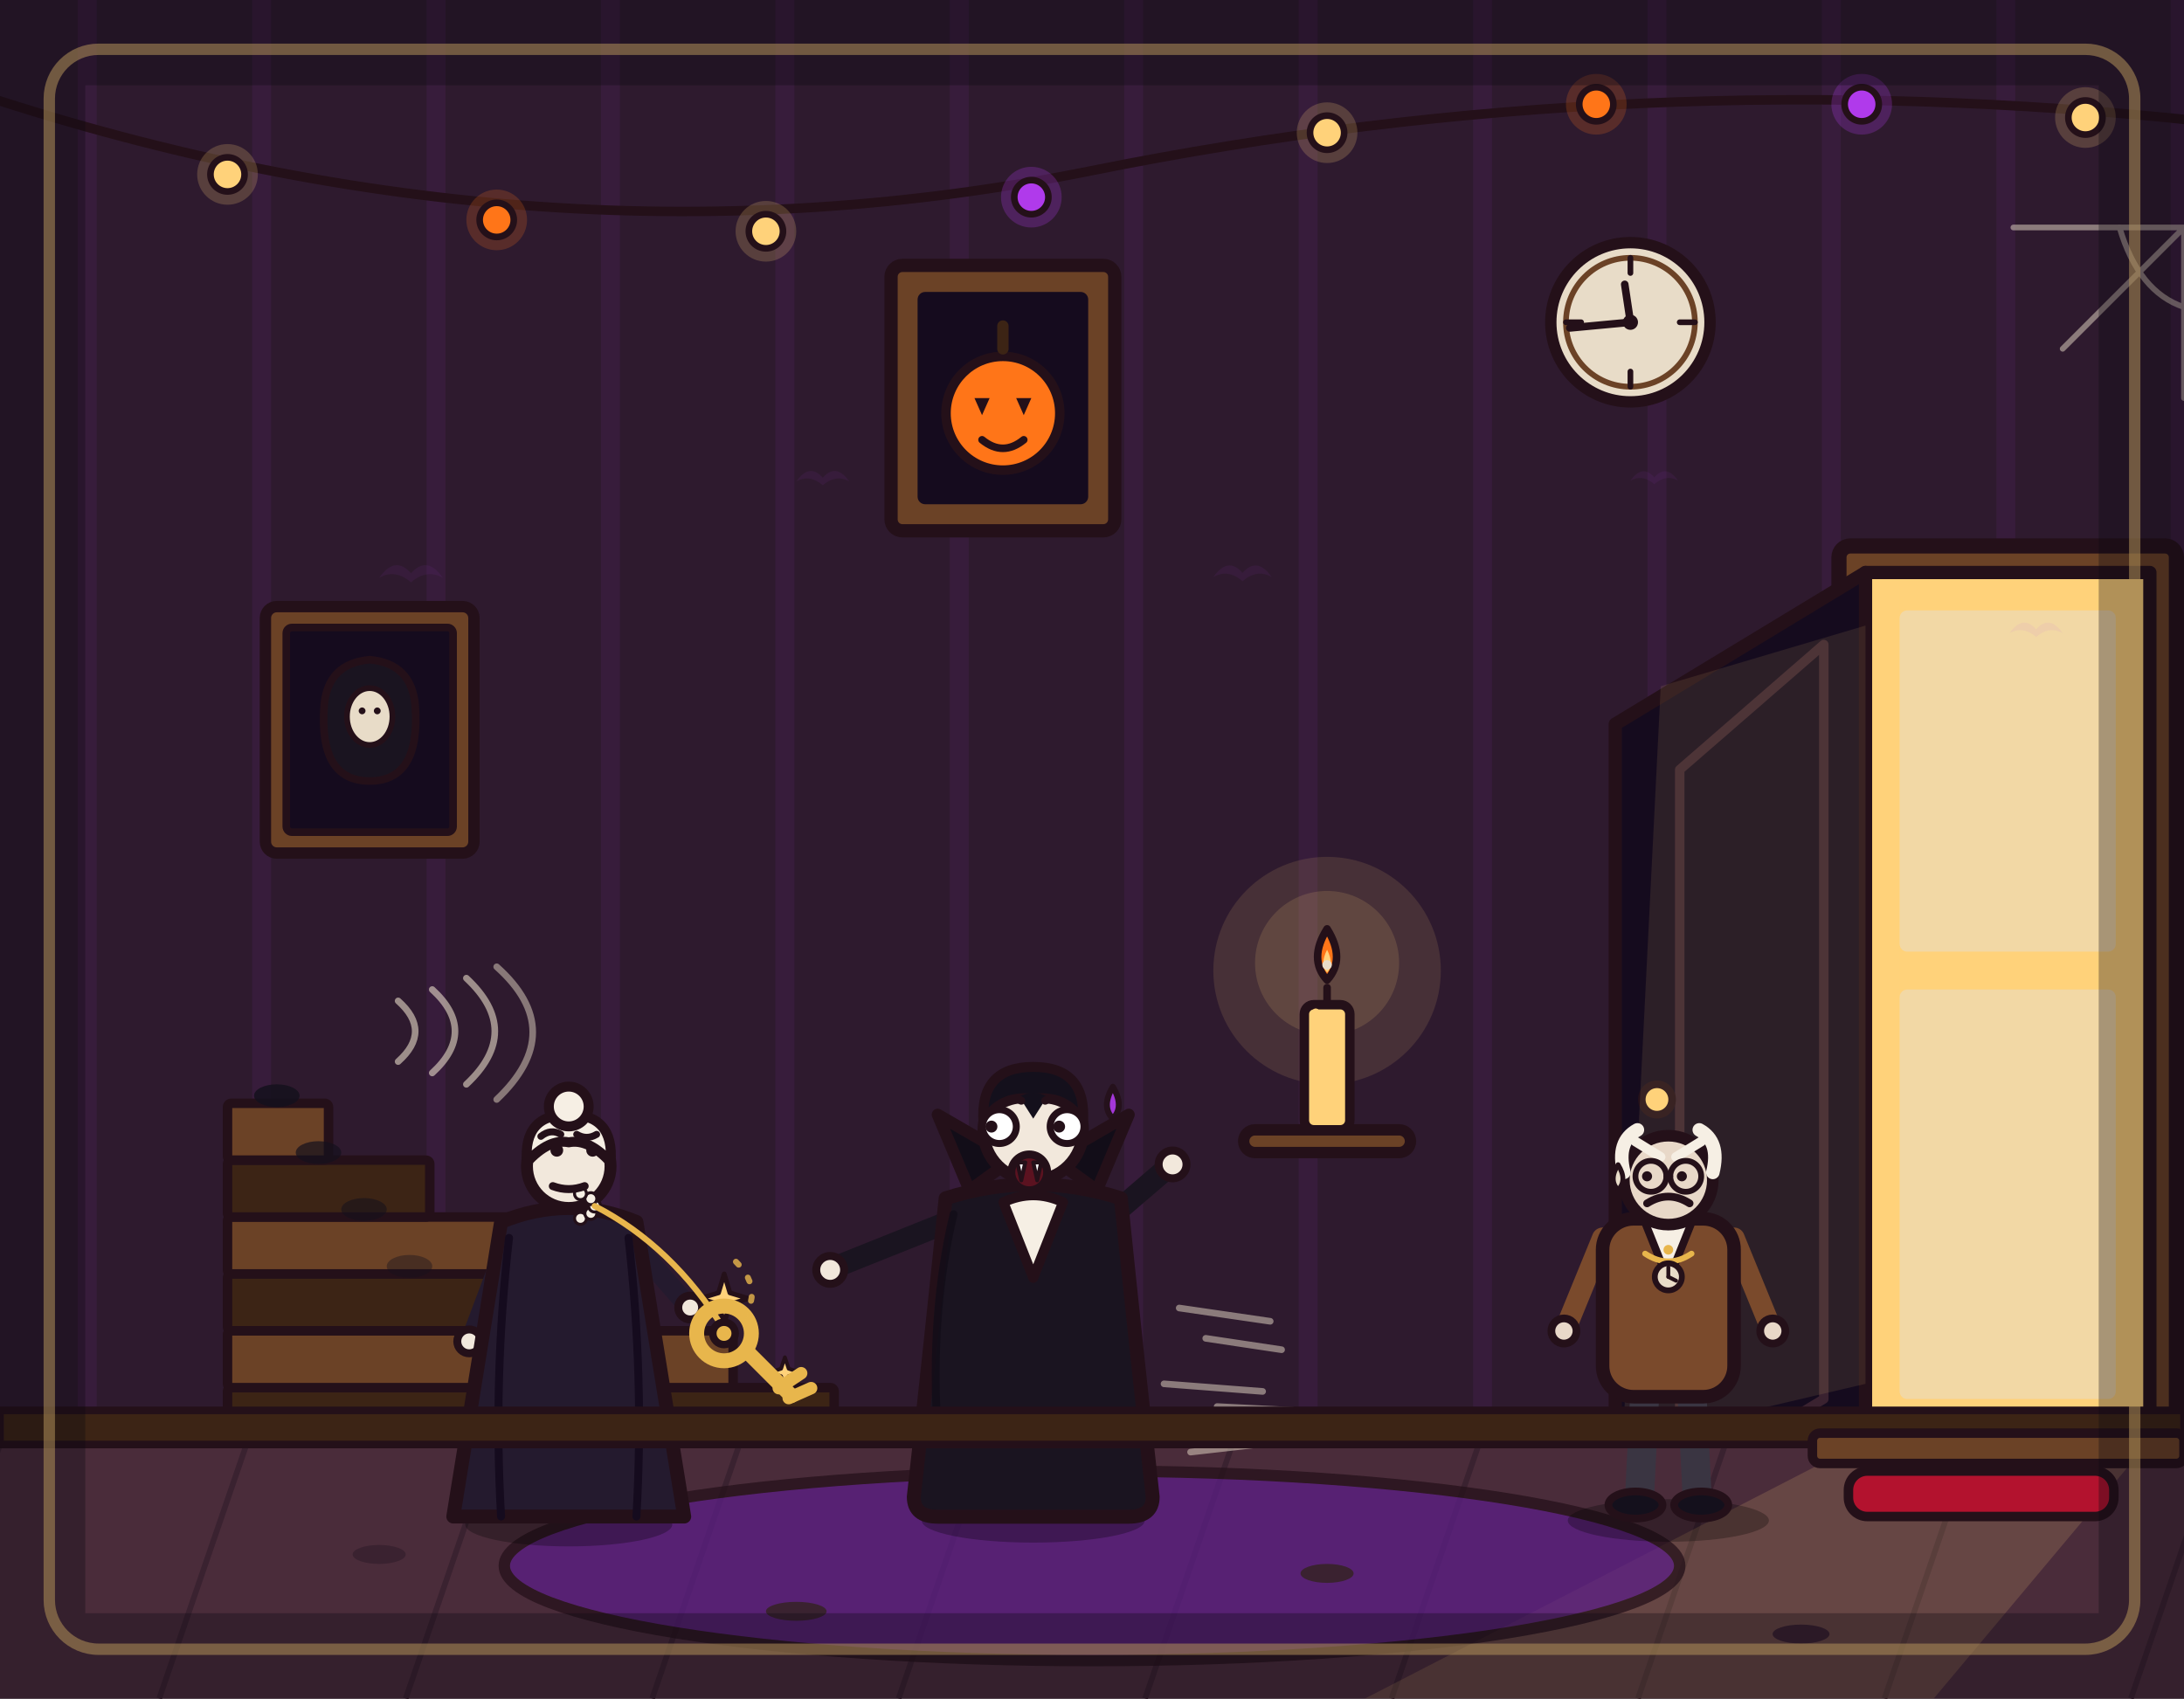
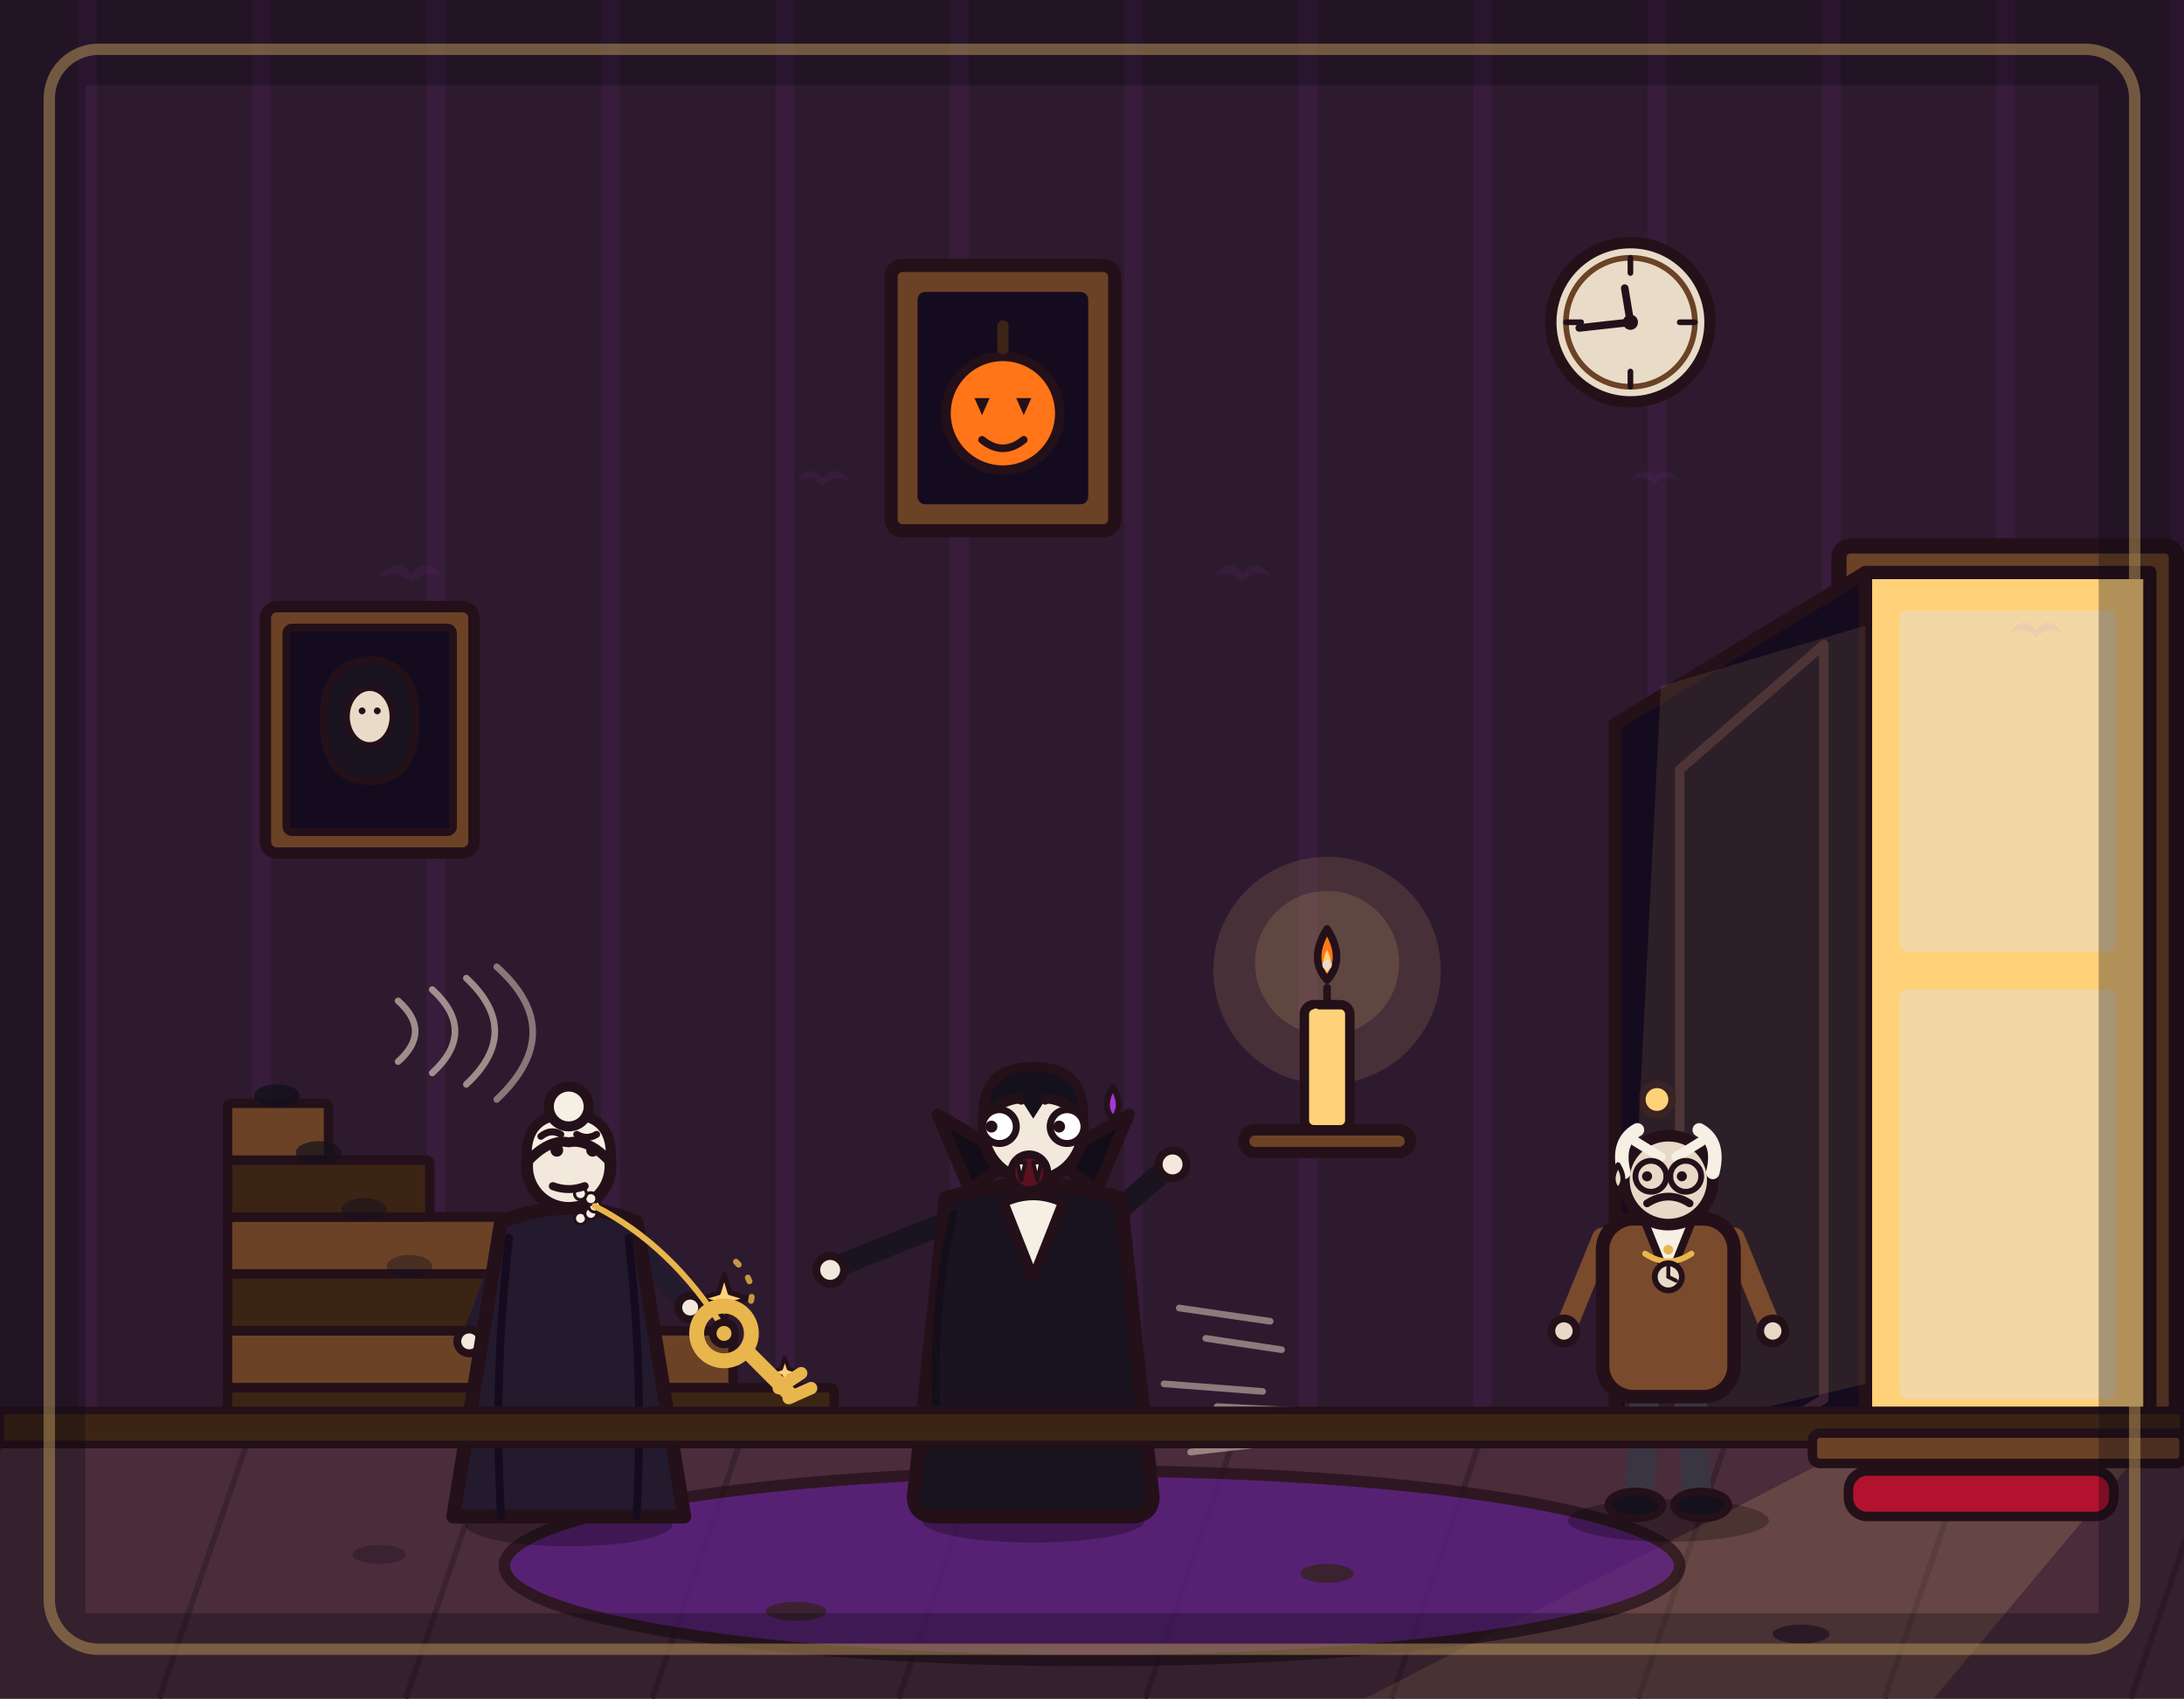
<svg xmlns="http://www.w3.org/2000/svg" viewBox="0 0 1152 896" width="1152" height="896">
  <rect x="0" y="0" width="1152" height="896" fill="#2e1a2e" />
  <path d="M46 0V762M138 0V762M230 0V762M322 0V762M414 0V762M506 0V762M598 0V762M690 0V762M782 0V762M874 0V762M966 0V762M1058 0V762M1150 0V762" stroke="#b03aeb" stroke-width="10" opacity=".07" fill="none" />
-   <path d="M-10 50 Q288 148 576 90 Q864 32 1162 64" fill="none" stroke="#241019" stroke-width="5" stroke-linecap="round" />
-   <circle cx="120" cy="92" r="16" fill="#ffd27a" opacity=".2" />
-   <circle cx="120" cy="92" r="9" fill="#ffd27a" stroke="#241019" stroke-width="3.5" />
-   <circle cx="262" cy="116" r="16" fill="#ff7518" opacity=".2" />
-   <circle cx="262" cy="116" r="9" fill="#ff7518" stroke="#241019" stroke-width="3.5" />
-   <circle cx="404" cy="122" r="16" fill="#ffd27a" opacity=".2" />
-   <circle cx="404" cy="122" r="9" fill="#ffd27a" stroke="#241019" stroke-width="3.5" />
-   <circle cx="544" cy="104" r="16" fill="#b03aeb" opacity=".25" />
-   <circle cx="544" cy="104" r="9" fill="#b03aeb" stroke="#241019" stroke-width="3.5" />
-   <circle cx="700" cy="70" r="16" fill="#ffd27a" opacity=".2" />
-   <circle cx="700" cy="70" r="9" fill="#ffd27a" stroke="#241019" stroke-width="3.5" />
-   <circle cx="842" cy="55" r="16" fill="#ff7518" opacity=".2" />
-   <circle cx="842" cy="55" r="9" fill="#ff7518" stroke="#241019" stroke-width="3.5" />
-   <circle cx="982" cy="55" r="16" fill="#b03aeb" opacity=".25" />
-   <circle cx="982" cy="55" r="9" fill="#b03aeb" stroke="#241019" stroke-width="3.5" />
-   <circle cx="1100" cy="62" r="16" fill="#ffd27a" opacity=".2" />
-   <circle cx="1100" cy="62" r="9" fill="#ffd27a" stroke="#241019" stroke-width="3.5" />
  <g>
    <rect x="470" y="140" width="118" height="140" rx="6" fill="#6b4226" stroke="#241019" stroke-width="7" stroke-linejoin="round" />
    <rect x="484" y="154" width="90" height="112" rx="4" fill="#150b1e" />
    <circle cx="529" cy="218" r="30" fill="#ff7518" stroke="#241019" stroke-width="5" />
    <path d="M529 184 L529 172" stroke="#3c2415" stroke-width="6" stroke-linecap="round" />
    <path d="M514 210 L522 210 L518 219 Z" fill="#241019" />
    <path d="M536 210 L544 210 L540 219 Z" fill="#241019" />
    <path d="M518 232 Q529 241 540 232" fill="none" stroke="#241019" stroke-width="4" stroke-linecap="round" />
  </g>
  <circle cx="700" cy="512" r="60" fill="#ffd27a" opacity=".12" />
  <circle cx="700" cy="508" r="38" fill="#ffd27a" opacity=".14" />
  <rect x="656" y="596" width="88" height="12" rx="6" fill="#6b4226" stroke="#241019" stroke-width="6" stroke-linejoin="round" />
  <rect x="688" y="530" width="24" height="66" rx="5" fill="#ffd27a" stroke="#241019" stroke-width="5" stroke-linejoin="round" />
  <path d="M694 534 q4 12 0 20" fill="none" stroke="#ffd27a" stroke-width="4" stroke-linecap="round" />
  <line x1="700" y1="530" x2="700" y2="521" stroke="#241019" stroke-width="4" stroke-linecap="round" />
  <path d="M700 490 Q710 506 700 517 Q690 506 700 490 Z" fill="#ff7518" stroke="#241019" stroke-width="4" stroke-linejoin="round" />
  <path d="M700 501 Q704 509 700 513 Q696 509 700 501 Z" fill="#ffd27a" />
  <circle cx="700" cy="509" r="2.5" fill="#e8dcc8" />
  <g>
    <rect x="120" y="732" width="320" height="30" rx="2" fill="#3c2415" stroke="#241019" stroke-width="5" stroke-linejoin="round" />
    <rect x="120" y="702" width="266.7" height="30" rx="2" fill="#6b4226" stroke="#241019" stroke-width="5" stroke-linejoin="round" />
    <rect x="120" y="672" width="213.3" height="30" rx="2" fill="#3c2415" stroke="#241019" stroke-width="5" stroke-linejoin="round" />
    <rect x="120" y="642" width="160" height="30" rx="2" fill="#6b4226" stroke="#241019" stroke-width="5" stroke-linejoin="round" />
    <rect x="120" y="612" width="106.7" height="30" rx="2" fill="#3c2415" stroke="#241019" stroke-width="5" stroke-linejoin="round" />
    <rect x="120" y="582" width="53.3" height="30" rx="2" fill="#6b4226" stroke="#241019" stroke-width="5" stroke-linejoin="round" />
    <ellipse cx="146" cy="578" rx="12" ry="6" fill="#14101c" opacity=".85" />
    <ellipse cx="168" cy="608" rx="12" ry="6" fill="#14101c" opacity=".7" />
    <ellipse cx="192" cy="638" rx="12" ry="6" fill="#14101c" opacity=".55" />
    <ellipse cx="216" cy="668" rx="12" ry="6" fill="#14101c" opacity=".4" />
    <g fill="none" stroke="#e8dcc8" stroke-width="3.5" stroke-linecap="round" opacity=".6">
      <path d="M210 560 Q228 544 210 528" />
      <path d="M228 566 Q252 544 228 522" />
      <path d="M246 572 Q276 544 246 516" />
      <path d="M262 580 Q300 544 262 510" opacity=".8" />
    </g>
  </g>
  <g>
    <rect x="970" y="288" width="178" height="472" rx="6" fill="#6b4226" stroke="#241019" stroke-width="8" stroke-linejoin="round" />
    <rect x="984" y="302" width="150" height="458" fill="#ffd27a" stroke="#241019" stroke-width="7" stroke-linejoin="round" />
    <rect x="1002" y="322" width="114" height="180" rx="4" fill="#e8dcc8" opacity=".55" />
    <rect x="1002" y="522" width="114" height="216" rx="4" fill="#e8dcc8" opacity=".55" />
    <polygon points="984,302 984,760 852,828 852,382" fill="#150b1e" stroke="#241019" stroke-width="7" stroke-linejoin="round" />
    <polygon points="962,340 962,738 886,784 886,406" fill="none" stroke="#3a2230" stroke-width="5" stroke-linejoin="round" />
    <circle cx="874" cy="580" r="8" fill="#ffd27a" stroke="#241019" stroke-width="4" />
  </g>
  <rect x="0" y="760" width="1152" height="136" fill="#4a2c3a" />
  <path d="M0 762 L-46 896M130 762 L84 896M260 762 L214 896M390 762 L344 896M520 762 L474 896M650 762 L604 896M780 762 L734 896M910 762 L864 896M1040 762 L994 896M1170 762 L1124 896" stroke="#3a2230" stroke-width="3" fill="none" />
  <line x1="0" y1="761" x2="1152" y2="761" stroke="#241019" stroke-width="6" stroke-linecap="round" />
  <polygon points="984,760 1134,760 1020,896 720,896" fill="#ffd27a" opacity=".16" />
  <polygon points="984,330 984,730 856,760 876,362" fill="#ffd27a" opacity=".1" />
  <ellipse cx="576" cy="826" rx="310" ry="50" fill="#5b1e86" stroke="#241019" stroke-width="6" stroke-linejoin="round" opacity=".75" />
  <path d="M382 672 L385 682 L395 685 L385 688 L382 698 L379 688 L369 685 L379 682 Z" fill="#ffd27a" stroke="#241019" stroke-width="2.5" stroke-linejoin="round" />
  <path d="M414 716 L416 722 L422 724 L416 726 L414 732 L412 726 L406 724 L412 722 Z" fill="#ffd27a" stroke="#241019" stroke-width="2" stroke-linejoin="round" />
  <g transform="translate(300 800) scale(1.05)">
    <ellipse cx="0" cy="4" rx="52" ry="11" fill="#000000" opacity=".28" />
    <path d="M-30 -140 L-48 -92" fill="none" stroke="#241a2e" stroke-width="10" stroke-linecap="round" />
    <circle cx="-50" cy="-88" r="6" fill="#f2e8dc" stroke="#241019" stroke-width="4" stroke-linejoin="round" />
    <path d="M30 -140 L58 -108" fill="none" stroke="#241a2e" stroke-width="10" stroke-linecap="round" />
    <circle cx="61" cy="-105" r="6" fill="#f2e8dc" stroke="#241019" stroke-width="4" stroke-linejoin="round" />
    <path d="M-34 -148 L-58 0 L58 0 L34 -148 Q0 -162 -34 -148 Z" fill="#241a2e" stroke="#241019" stroke-width="7" stroke-linejoin="round" />
    <path d="M-30 -140 Q-38 -70 -34 0" fill="none" stroke="#150b1e" stroke-width="4" stroke-linecap="round" />
    <path d="M30 -140 Q38 -70 34 0" fill="none" stroke="#150b1e" stroke-width="4" stroke-linecap="round" />
    <circle cx="0" cy="-176" r="21" fill="#f2e8dc" stroke="#241019" stroke-width="6" stroke-linejoin="round" />
    <path d="M-21 -178 Q-23 -202 0 -202 Q23 -202 21 -178 Q10 -190 0 -188 Q-10 -190 -21 -178 Z" fill="#f6efe4" stroke="#241019" stroke-width="5" stroke-linejoin="round" />
    <circle cx="0" cy="-206" r="10" fill="#f6efe4" stroke="#241019" stroke-width="5" stroke-linejoin="round" />
    <circle cx="5.9" cy="-149.8" r="3" fill="#f6efe4" stroke="#241019" stroke-width="1.5" stroke-linejoin="round" />
    <circle cx="11.1" cy="-152.3" r="3" fill="#f6efe4" stroke="#241019" stroke-width="1.5" stroke-linejoin="round" />
    <circle cx="13" cy="-156" r="3" fill="#f6efe4" stroke="#241019" stroke-width="1.5" stroke-linejoin="round" />
    <circle cx="11.1" cy="-159.7" r="3" fill="#f6efe4" stroke="#241019" stroke-width="1.5" stroke-linejoin="round" />
    <circle cx="5.9" cy="-162.2" r="3" fill="#f6efe4" stroke="#241019" stroke-width="1.5" stroke-linejoin="round" />
    <path d="M13 -156 Q52 -136 78 -94" fill="none" stroke="#e8b64c" stroke-width="3" stroke-linecap="round" />
    <circle cx="-6" cy="-184" r="3.2" fill="#241019" />
    <circle cx="12" cy="-184" r="3.2" fill="#241019" />
    <path d="M-14 -191 Q-9 -195 -4 -192" fill="none" stroke="#241019" stroke-width="3.5" stroke-linecap="round" />
    <path d="M4 -192 Q9 -189 14 -192" fill="none" stroke="#241019" stroke-width="3.5" stroke-linecap="round" />
    <path d="M-8 -166 Q0 -163 8 -166" fill="none" stroke="#241019" stroke-width="4" stroke-linecap="round" />
    <g transform="translate(78 -92) scale(1.25)">
      <circle cx="0" cy="0" r="11" fill="none" stroke="#e8b64c" stroke-width="6" stroke-linejoin="round" />
      <circle cx="0" cy="0" r="4.5" fill="#e8b64c" stroke="#241019" stroke-width="3" stroke-linejoin="round" />
      <line x1="9" y1="7" x2="27" y2="25" stroke="#e8b64c" stroke-width="6" stroke-linecap="round" />
      <line x1="22" y1="22" x2="31" y2="16" stroke="#e8b64c" stroke-width="5" stroke-linecap="round" />
      <line x1="26" y1="26" x2="35" y2="22" stroke="#e8b64c" stroke-width="5" stroke-linecap="round" />
    </g>
    <path d="M84 -128 Q100 -112 84 -96" fill="none" stroke="#e8b64c" stroke-width="3" stroke-dasharray="2 8" stroke-linecap="round" opacity=".8" />
  </g>
  <g stroke="#e8dcc8" stroke-width="3.5" opacity=".5" fill="none" stroke-linecap="round">
    <path d="M622 690 L670 697" />
    <path d="M614 730 L666 734" />
    <path d="M628 766 L672 761" />
    <path d="M636 706 L676 712" />
    <path d="M642 742 L682 744" />
  </g>
  <g transform="translate(545 798) scale(1.05)">
    <ellipse cx="0" cy="4" rx="56" ry="11" fill="#000000" opacity=".28" />
    <path d="M-14 -62 L-26 -6" fill="none" stroke="#241a2e" stroke-width="15" stroke-linecap="round" />
    <path d="M10 -62 L26 -8" fill="none" stroke="#241a2e" stroke-width="15" stroke-linecap="round" />
    <ellipse cx="-29" cy="-4" rx="15" ry="7" fill="#14101c" stroke="#241019" stroke-width="4" stroke-linejoin="round" />
    <ellipse cx="29" cy="-6" rx="15" ry="7" fill="#14101c" stroke="#241019" stroke-width="4" stroke-linejoin="round" />
    <path d="M-38 -148 L-98 -124" fill="none" stroke="#1a1420" stroke-width="11" stroke-linecap="round" />
    <circle cx="-102" cy="-122" r="7" fill="#f2e8dc" stroke="#241019" stroke-width="4" stroke-linejoin="round" />
    <path d="M38 -148 L66 -172" fill="none" stroke="#1a1420" stroke-width="11" stroke-linecap="round" />
    <circle cx="70" cy="-175" r="7" fill="#f2e8dc" stroke="#241019" stroke-width="4" stroke-linejoin="round" />
    <path d="M-44 -158 Q-52 -80 -60 -8 Q-60 2 -48 2 L48 2 Q60 2 60 -8 Q52 -80 44 -158 Q0 -172 -44 -158 Z" fill="#1a1420" stroke="#241019" stroke-width="7" stroke-linejoin="round" />
    <path d="M-40 -150 Q-52 -100 -48 -40" fill="none" stroke="#120d18" stroke-width="4" opacity=".8" stroke-linecap="round" />
    <path d="M-32 -162 L-48 -200 L-10 -178 Z" fill="#120d18" stroke="#241019" stroke-width="6" stroke-linejoin="round" />
    <path d="M32 -162 L48 -200 L10 -178 Z" fill="#120d18" stroke="#241019" stroke-width="6" stroke-linejoin="round" />
    <path d="M-15 -156 L0 -118 L15 -156 Q0 -163 -15 -156 Z" fill="#f6efe4" stroke="#241019" stroke-width="5" stroke-linejoin="round" />
    <circle cx="0" cy="-192" r="25" fill="#f2e8dc" stroke="#241019" stroke-width="6" stroke-linejoin="round" />
    <path d="M-25 -196 Q-27 -224 0 -224 Q27 -224 25 -196 Q17 -210 0 -208 Q-17 -210 -25 -196 Z" fill="#14101c" stroke="#241019" stroke-width="5" stroke-linejoin="round" />
    <path d="M-7 -209 L0 -198 L7 -209 Q0 -213 -7 -209 Z" fill="#14101c" />
    <path d="M-17 -204 Q-11 -210 -6 -207" fill="none" stroke="#241019" stroke-width="4" stroke-linecap="round" />
    <path d="M6 -207 Q11 -210 17 -204" fill="none" stroke="#241019" stroke-width="4" stroke-linecap="round" />
    <circle cx="-17" cy="-194" r="8.5" fill="#ffffff" stroke="#241019" stroke-width="3.5" stroke-linejoin="round" />
    <circle cx="17" cy="-194" r="8.5" fill="#ffffff" stroke="#241019" stroke-width="3.5" stroke-linejoin="round" />
    <circle cx="-21" cy="-194" r="3" fill="#241019" />
    <circle cx="13" cy="-194" r="3" fill="#241019" />
    <ellipse cx="-2" cy="-171" rx="9" ry="9" fill="#5b1220" stroke="#241019" stroke-width="4" stroke-linejoin="round" />
    <path d="M-8 -176 L-4 -176 L-6 -167 Z" fill="#ffffff" stroke="#241019" stroke-width="2" stroke-linejoin="round" />
    <path d="M0 -176 L4 -176 L2 -167 Z" fill="#ffffff" stroke="#241019" stroke-width="2" stroke-linejoin="round" />
    <path d="M40 -214 Q46 -204 40 -198 Q34 -204 40 -214 Z" fill="#b03aeb" stroke="#241019" stroke-width="3" stroke-linejoin="round" opacity=".9" />
  </g>
  <g transform="translate(880 798) scale(1.02)">
    <ellipse cx="0" cy="4" rx="52" ry="11" fill="#000000" opacity=".28" />
    <path d="M-12 -66 L-15 -6" fill="none" stroke="#3a3542" stroke-width="15" stroke-linecap="round" />
    <path d="M12 -66 L15 -6" fill="none" stroke="#3a3542" stroke-width="15" stroke-linecap="round" />
    <ellipse cx="-17" cy="-4" rx="14" ry="7" fill="#14101c" stroke="#241019" stroke-width="4" stroke-linejoin="round" />
    <ellipse cx="17" cy="-4" rx="14" ry="7" fill="#14101c" stroke="#241019" stroke-width="4" stroke-linejoin="round" />
    <path d="M-34 -142 L-52 -98" fill="none" stroke="#7a4a2c" stroke-width="11" stroke-linecap="round" />
    <circle cx="-54" cy="-94" r="6.5" fill="#e8d8c8" stroke="#241019" stroke-width="4" stroke-linejoin="round" />
    <path d="M34 -142 L52 -98" fill="none" stroke="#7a4a2c" stroke-width="11" stroke-linecap="round" />
    <circle cx="54" cy="-94" r="6.5" fill="#e8d8c8" stroke="#241019" stroke-width="4" stroke-linejoin="round" />
    <rect x="-34" y="-152" width="68" height="92" rx="16" fill="#7a4a2c" stroke="#241019" stroke-width="7" stroke-linejoin="round" />
    <path d="M-12 -150 L0 -120 L12 -150 Z" fill="#f6efe4" stroke="#241019" stroke-width="4" stroke-linejoin="round" />
    <circle cx="0" cy="-136" r="2.5" fill="#e8b64c" />
    <circle cx="0" cy="-122" r="2.5" fill="#e8b64c" />
    <circle cx="0" cy="-172" r="23" fill="#e8d8c8" stroke="#241019" stroke-width="6" stroke-linejoin="round" />
    <path d="M-23 -176 Q-27 -192 -16 -198" fill="none" stroke="#f6efe4" stroke-width="7" stroke-linecap="round" />
    <path d="M23 -176 Q27 -192 16 -198" fill="none" stroke="#f6efe4" stroke-width="7" stroke-linecap="round" />
    <path d="M-17 -192 L-4 -184" fill="none" stroke="#f6efe4" stroke-width="5" stroke-linecap="round" />
    <path d="M17 -192 L4 -184" fill="none" stroke="#f6efe4" stroke-width="5" stroke-linecap="round" />
    <circle cx="-9" cy="-174" r="8" fill="none" stroke="#241019" stroke-width="3" stroke-linejoin="round" />
    <circle cx="9" cy="-174" r="8" fill="none" stroke="#241019" stroke-width="3" stroke-linejoin="round" />
    <line x1="-1" y1="-174" x2="1" y2="-174" stroke="#241019" stroke-width="3" stroke-linecap="round" />
    <circle cx="-11" cy="-174" r="2.6" fill="#241019" />
    <circle cx="7" cy="-174" r="2.6" fill="#241019" />
    <path d="M-11 -160 Q0 -167 11 -160" fill="none" stroke="#241019" stroke-width="4" stroke-linecap="round" />
    <path d="M-12 -134 Q0 -126 12 -134" fill="none" stroke="#e8b64c" stroke-width="3" stroke-linecap="round" />
    <circle cx="0" cy="-122" r="7" fill="#e8dcc8" stroke="#241019" stroke-width="3" />
    <line x1="0" y1="-122" x2="0" y2="-127" stroke="#241019" stroke-width="2" stroke-linecap="round" />
    <line x1="0" y1="-122" x2="4" y2="-120" stroke="#241019" stroke-width="2" stroke-linecap="round" />
    <path d="M-26 -180 Q-21 -172 -26 -167 Q-31 -172 -26 -180 Z" fill="#e8dcc8" stroke="#241019" stroke-width="2.5" stroke-linejoin="round" />
  </g>
-   <g stroke="#e8dcc8" stroke-width="3" opacity=".5" fill="none" stroke-linecap="round">
-     <path d="M1152 120 L1152 210 M1152 120 L1062 120 M1152 120 L1088 184" />
-     <path d="M1118 120 Q1128 154 1152 162" />
-   </g>
  <rect x="0" y="744" width="1152" height="18" fill="#3c2415" stroke="#241019" stroke-width="4" />
  <rect x="956" y="756" width="196" height="16" rx="4" fill="#6b4226" stroke="#241019" stroke-width="5" stroke-linejoin="round" />
  <g fill="#b03aeb" opacity=".07">
    <path transform="translate(200 300) scale(1.2)" d="M0 4 Q7 -6 14 2 Q21 -6 28 4 Q21 0 14 6 Q7 0 0 4 Z" />
    <path transform="translate(420 250)" d="M0 4 Q7 -6 14 2 Q21 -6 28 4 Q21 0 14 6 Q7 0 0 4 Z" />
    <path transform="translate(640 300) scale(1.1)" d="M0 4 Q7 -6 14 2 Q21 -6 28 4 Q21 0 14 6 Q7 0 0 4 Z" />
    <path transform="translate(860 250) scale(.9)" d="M0 4 Q7 -6 14 2 Q21 -6 28 4 Q21 0 14 6 Q7 0 0 4 Z" />
    <path transform="translate(1060 330)" d="M0 4 Q7 -6 14 2 Q21 -6 28 4 Q21 0 14 6 Q7 0 0 4 Z" />
  </g>
  <g>
    <circle cx="860" cy="170" r="42" fill="#e8dcc8" stroke="#241019" stroke-width="6" />
    <circle cx="860" cy="170" r="34" fill="none" stroke="#6b4226" stroke-width="3" />
    <line x1="860" y1="136" x2="860" y2="144" stroke="#241019" stroke-width="3" stroke-linecap="round" />
    <line x1="860" y1="196" x2="860" y2="204" stroke="#241019" stroke-width="3" stroke-linecap="round" />
    <line x1="826" y1="170" x2="834" y2="170" stroke="#241019" stroke-width="3" stroke-linecap="round" />
    <line x1="886" y1="170" x2="894" y2="170" stroke="#241019" stroke-width="3" stroke-linecap="round" />
-     <line x1="860" y1="170" x2="857" y2="150" stroke="#241019" stroke-width="4" stroke-linecap="round" />
-     <line x1="860" y1="170" x2="828" y2="173" stroke="#241019" stroke-width="4" stroke-linecap="round" />
+     <line x1="860" y1="170" x2="857" y2="152" stroke="#241019" stroke-width="4" stroke-linecap="round" />
+     <line x1="860" y1="170" x2="833" y2="173" stroke="#241019" stroke-width="4" stroke-linecap="round" />
    <circle cx="860" cy="170" r="4" fill="#241019" />
  </g>
  <rect x="975" y="776" width="140" height="24" rx="10" fill="#b3122e" stroke="#241019" stroke-width="5" stroke-linejoin="round" />
  <g fill="#3a2230">
    <ellipse cx="200" cy="820" rx="14" ry="5" />
    <ellipse cx="420" cy="850" rx="16" ry="5" />
    <ellipse cx="700" cy="830" rx="14" ry="5" />
    <ellipse cx="950" cy="862" rx="15" ry="5" />
  </g>
  <g>
    <rect x="140" y="320" width="110" height="130" rx="6" fill="#6b4226" stroke="#241019" stroke-width="6" stroke-linejoin="round" />
    <rect x="151" y="331" width="88" height="108" rx="3" fill="#150b1e" stroke="#241019" stroke-width="4" />
    <path d="M195 412 Q168 412 171 372 Q173 350 195 348 Q217 350 219 372 Q222 412 195 412 Z" fill="#1a1420" stroke="#241019" stroke-width="4" stroke-linejoin="round" />
    <ellipse cx="195" cy="378" rx="12" ry="15" fill="#e8dcc8" stroke="#241019" stroke-width="3" />
    <circle cx="191" cy="375" r="1.8" fill="#241019" />
    <circle cx="199" cy="375" r="1.8" fill="#241019" />
  </g>
  <rect x="26" y="26" width="1100" height="844" rx="26" fill="none" stroke="#ffd27a" stroke-width="6" opacity=".55" />
  <rect x="0" y="0" width="1152" height="896" fill="none" stroke="#0b0710" stroke-width="90" opacity=".32" />
</svg>
